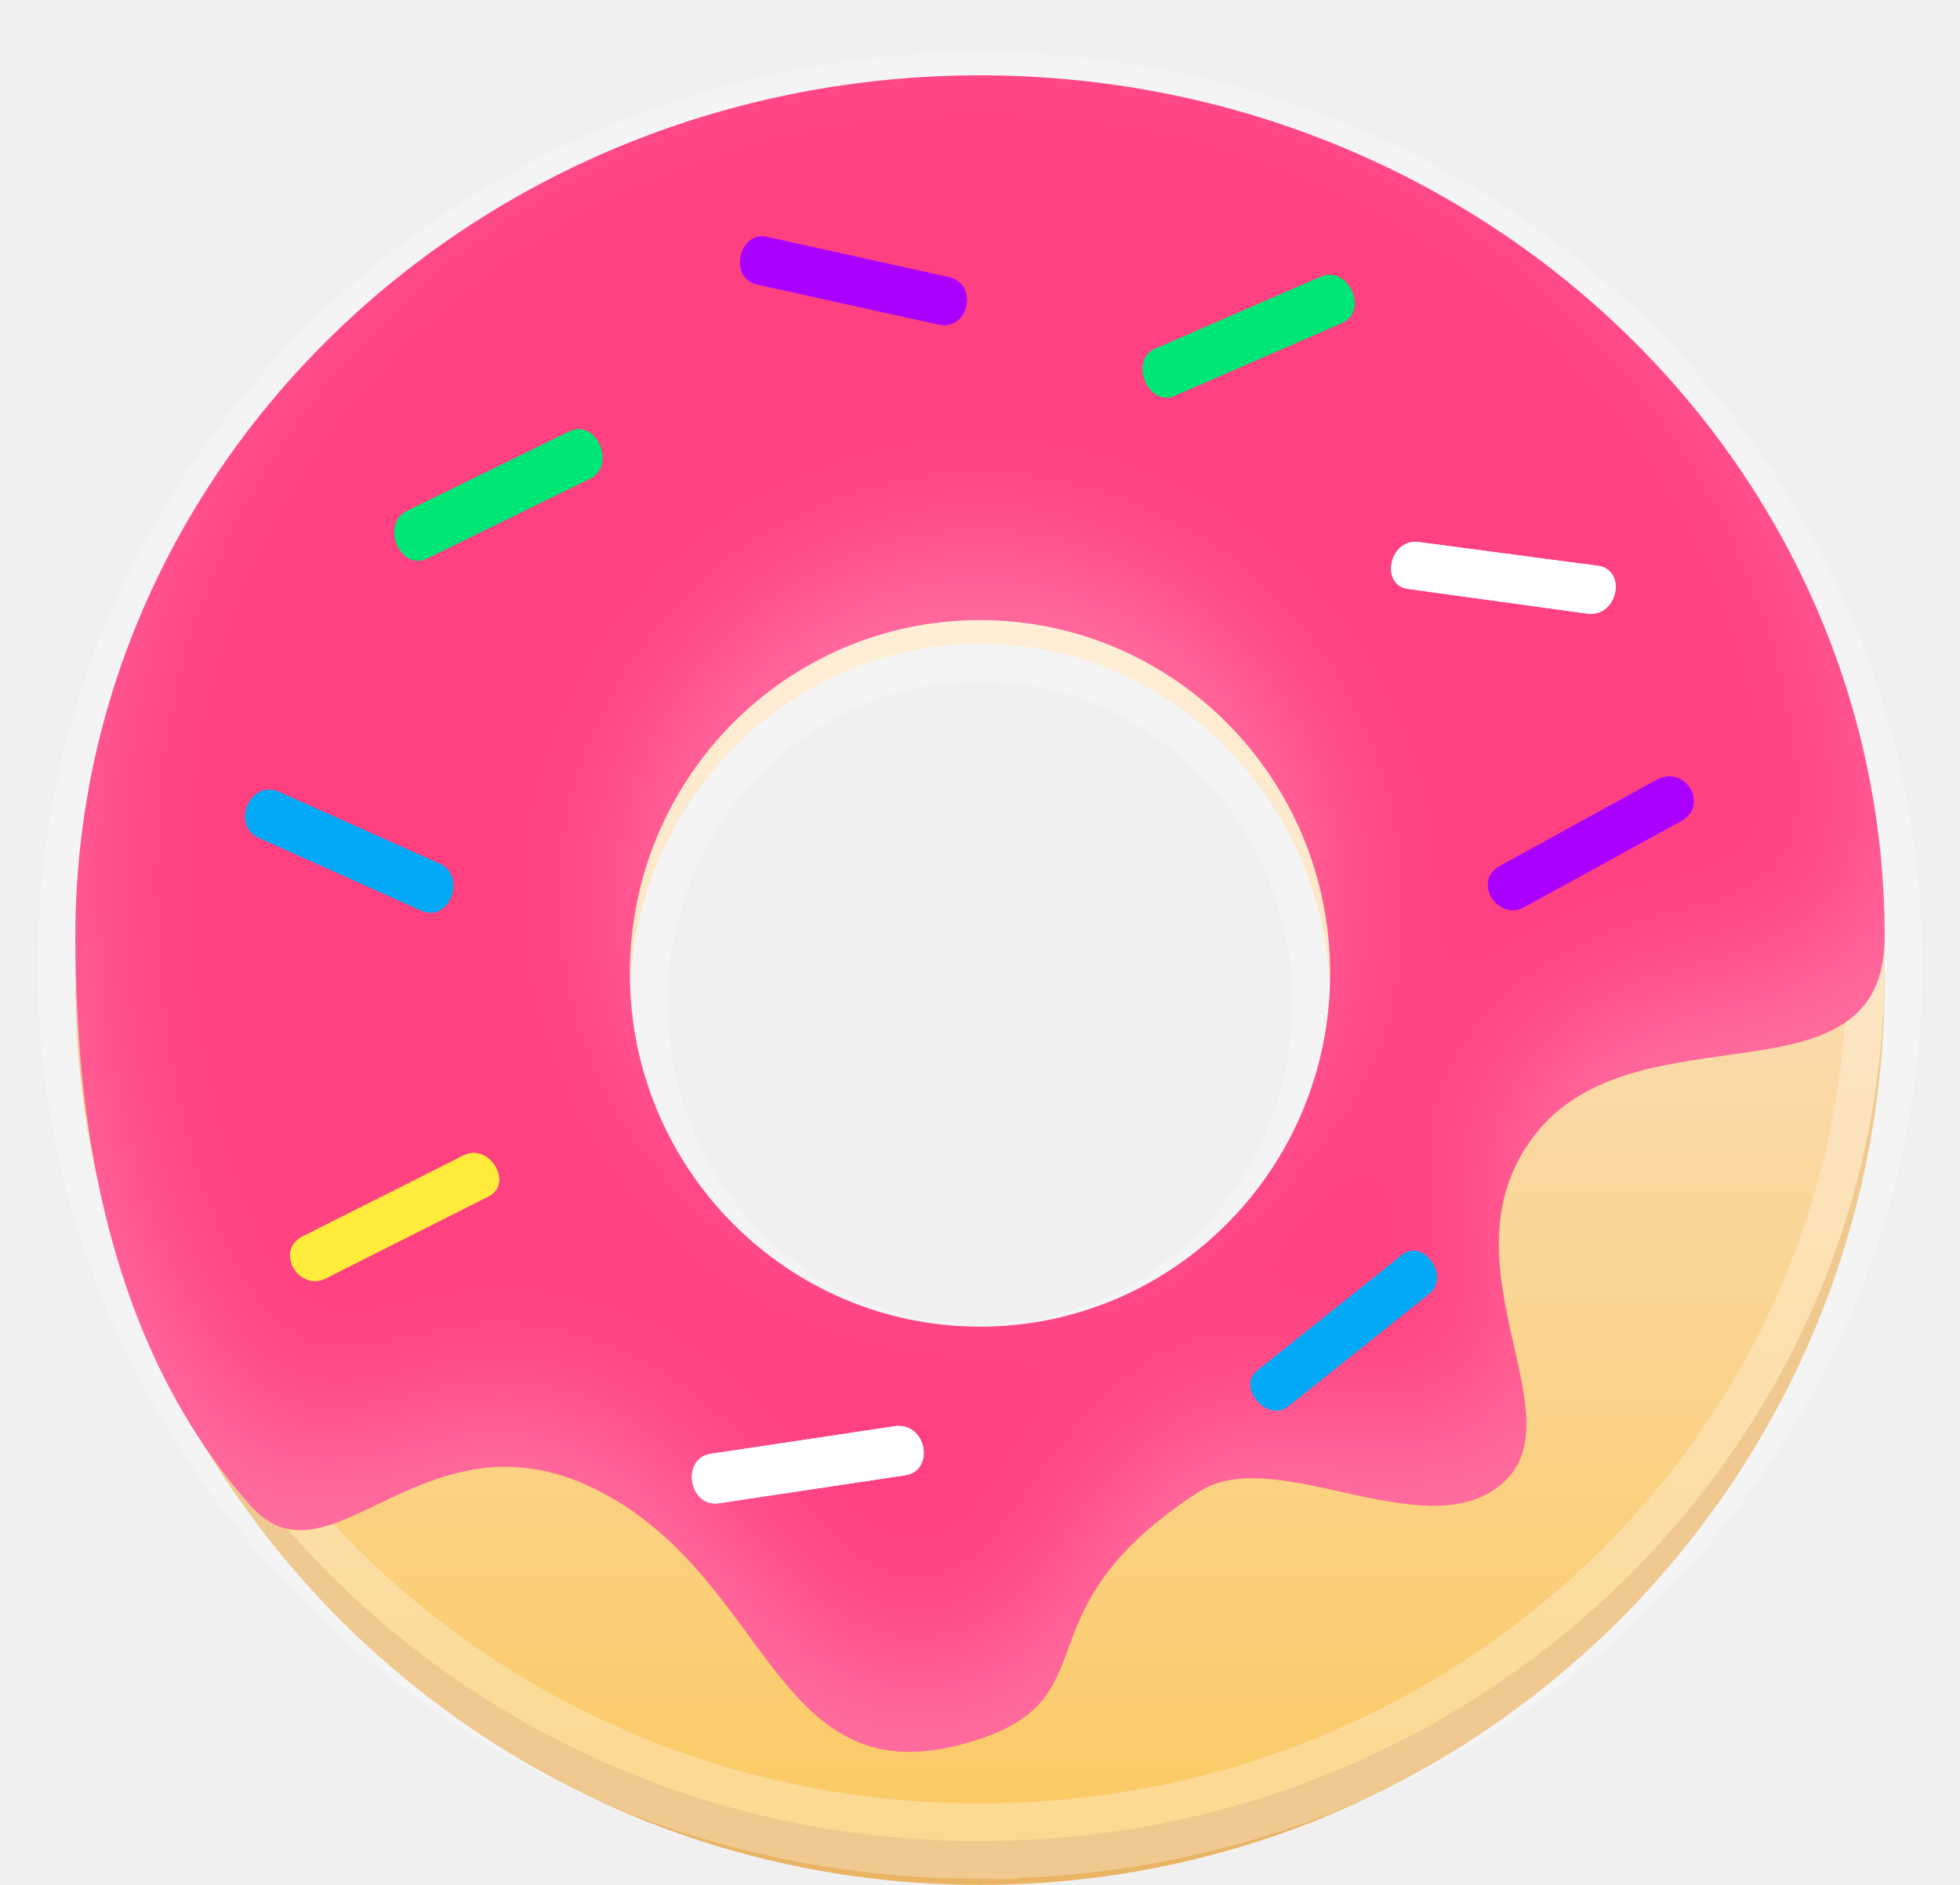
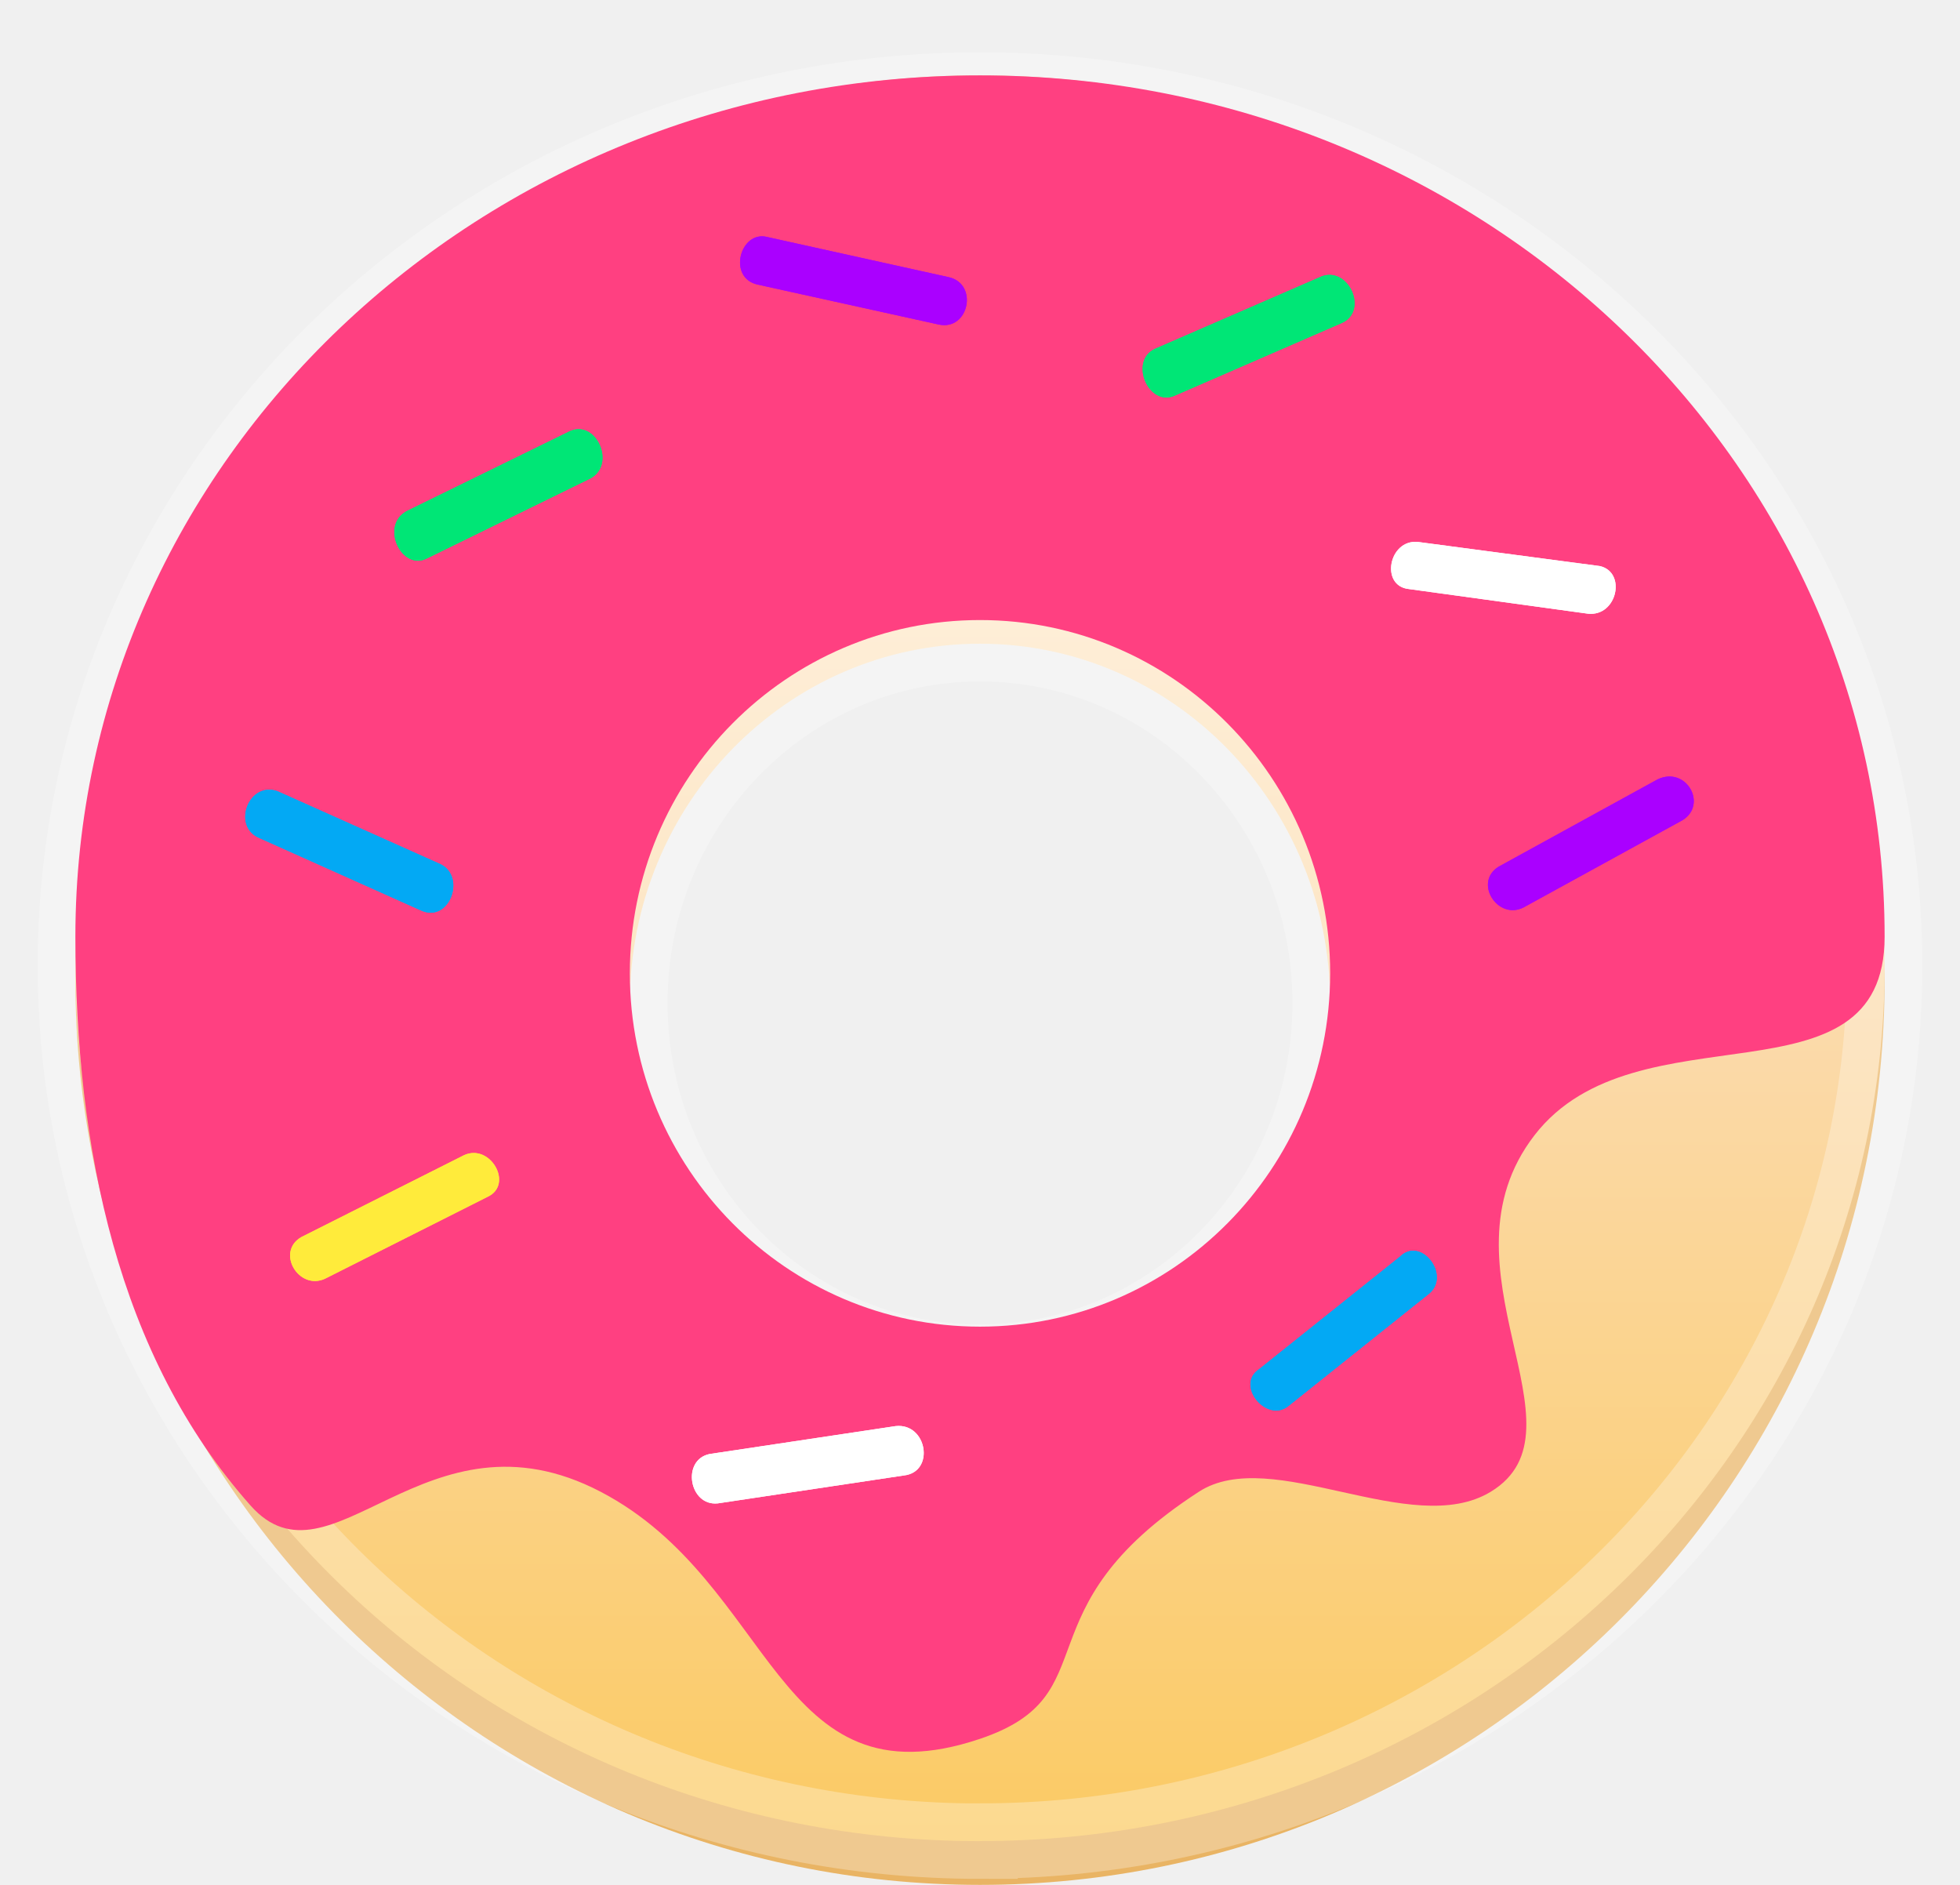
<svg xmlns="http://www.w3.org/2000/svg" xmlns:xlink="http://www.w3.org/1999/xlink" width="26" height="25" viewBox="0 0 26 25">
  <defs>
    <linearGradient id="a" x1="50%" x2="50%" y1="0%" y2="100%">
      <stop offset="0%" stop-color="#FFF8EE" />
      <stop offset="55.675%" stop-color="#FBD9A7" />
      <stop offset="100%" stop-color="#FBCA63" />
    </linearGradient>
    <path id="b" d="M12 22.063c-2.726.917-2.71-2.064-5.032-3.277-2.323-1.214-3.577 1.386-4.645.182C.559 16.979 0 14.228 0 11.422 0 5.114 5.373 0 12 0s12 5.114 12 11.422c0 2.332-3.29.879-4.645 2.636-1.355 1.757.774 3.905-.58 4.728-1.051.638-2.904-.628-3.872 0-2.422 1.57-1.161 2.691-2.903 3.277zm0-5.467c2.565 0 4.645-2.098 4.645-4.686S14.565 7.224 12 7.224c-2.565 0-4.645 2.098-4.645 4.686s2.08 4.686 4.645 4.686z" />
    <filter id="c" width="112.5%" height="113.5%" x="-6.3%" y="-6.7%" filterUnits="objectBoundingBox">
      <feGaussianBlur in="SourceAlpha" result="shadowBlurInner1" stdDeviation="1" />
      <feOffset dy="-1" in="shadowBlurInner1" result="shadowOffsetInner1" />
      <feComposite in="shadowOffsetInner1" in2="SourceAlpha" k2="-1" k3="1" operator="arithmetic" result="shadowInnerInner1" />
      <feColorMatrix in="shadowInnerInner1" values="0 0 0 0 1 0 0 0 0 1 0 0 0 0 1 0 0 0 0.256 0" />
    </filter>
  </defs>
  <g fill="none" fill-rule="evenodd">
    <path fill="#E9B464" d="M1.003 12.751L1 13c0 6.627 5.373 12 12 12s12-5.373 12-12c0-.083 0-.166-.003-.249-.132 6.145-5.453 11.088-11.997 11.088S1.135 18.896 1.003 12.75zm3.599-8.322A11.961 11.961 0 0 1 13 1c3.27 0 6.234 1.308 8.398 3.429C19.234 2.427 16.27 1.194 13 1.194c-3.27 0-6.234 1.233-8.398 3.235z" />
    <path fill="url(#a)" stroke="#FFF" stroke-opacity=".283" d="M12 23.42c-6.627 0-12-5.2-12-11.614C0 5.393 5.373.194 12 .194s12 5.199 12 11.612c0 6.414-5.373 11.613-12 11.613zm0-6.353c2.565 0 4.645-2.133 4.645-4.764 0-2.632-2.08-4.765-4.645-4.765-2.565 0-4.645 2.133-4.645 4.765 0 2.631 2.08 4.764 4.645 4.764z" transform="translate(1 1)" />
    <g transform="translate(1 1)">
      <use fill="#FF4081" xlink:href="#b" />
-       <use fill="#000" filter="url(#c)" xlink:href="#b" />
    </g>
    <path id="1" fill="#03A9F4" fill-rule="nonzero" x="" d="M18.961 17.156l-1.865 1.489c-.286.243-.72-.273-.391-.487l1.864-1.489c.28-.28.679.244.392.487" />
    <path id="2" fill="#FFF" fill-rule="nonzero" d="M21.067 8.14l-2.376-.327c-.387-.038-.27-.663.118-.625l2.413.32c.356.08.232.67-.155.632" />
    <path id="3" fill="#FFEB3B" fill-rule="nonzero" d="M6.468 15.874L4.312 16.96c-.35.162-.658-.357-.313-.553l2.156-1.085c.35-.162.663.39.313.552" />
    <path id="4" fill="#A0F" fill-rule="nonzero" d="M12.451 4.304l-2.403-.53c-.401-.09-.23-.724.132-.63l2.404.532c.4.088.268.717-.133.628" />
    <path id="5" fill="#03A9F4" fill-rule="nonzero" d="M5.587 12.077l-2.169-.972c-.337-.169-.112-.742.26-.612l2.17.971c.337.17.113.78-.261.613" />
    <path id="6" fill="#A0F" fill-rule="nonzero" d="M22.32 10.878l-2.11 1.158c-.343.174-.667-.333-.33-.541l2.109-1.158c.38-.18.667.333.331.541" />
    <path id="7" fill="#FFF" fill-rule="nonzero" d="M11.988 19.57l-2.466.37c-.382.04-.485-.579-.108-.655l2.467-.37c.419-.045.526.611.107.655" />
    <path id="8" fill="#00E676" fill-rule="nonzero" d="M17.802 4.283l-2.217.964c-.351.158-.613-.463-.262-.621l2.218-.964c.355-.12.612.463.261.621M7.831 6.346L5.667 7.405c-.341.18-.638-.446-.26-.632L7.57 5.714c.349-.14.602.452.261.632" />
    <use xlink:href="#1" />
    <use xlink:href="#2" />
    <use xlink:href="#3" />
    <use xlink:href="#4" />
    <use xlink:href="#5" />
    <use xlink:href="#6" />
    <use xlink:href="#7" />
    <use xlink:href="#8" />
  </g>
</svg>
